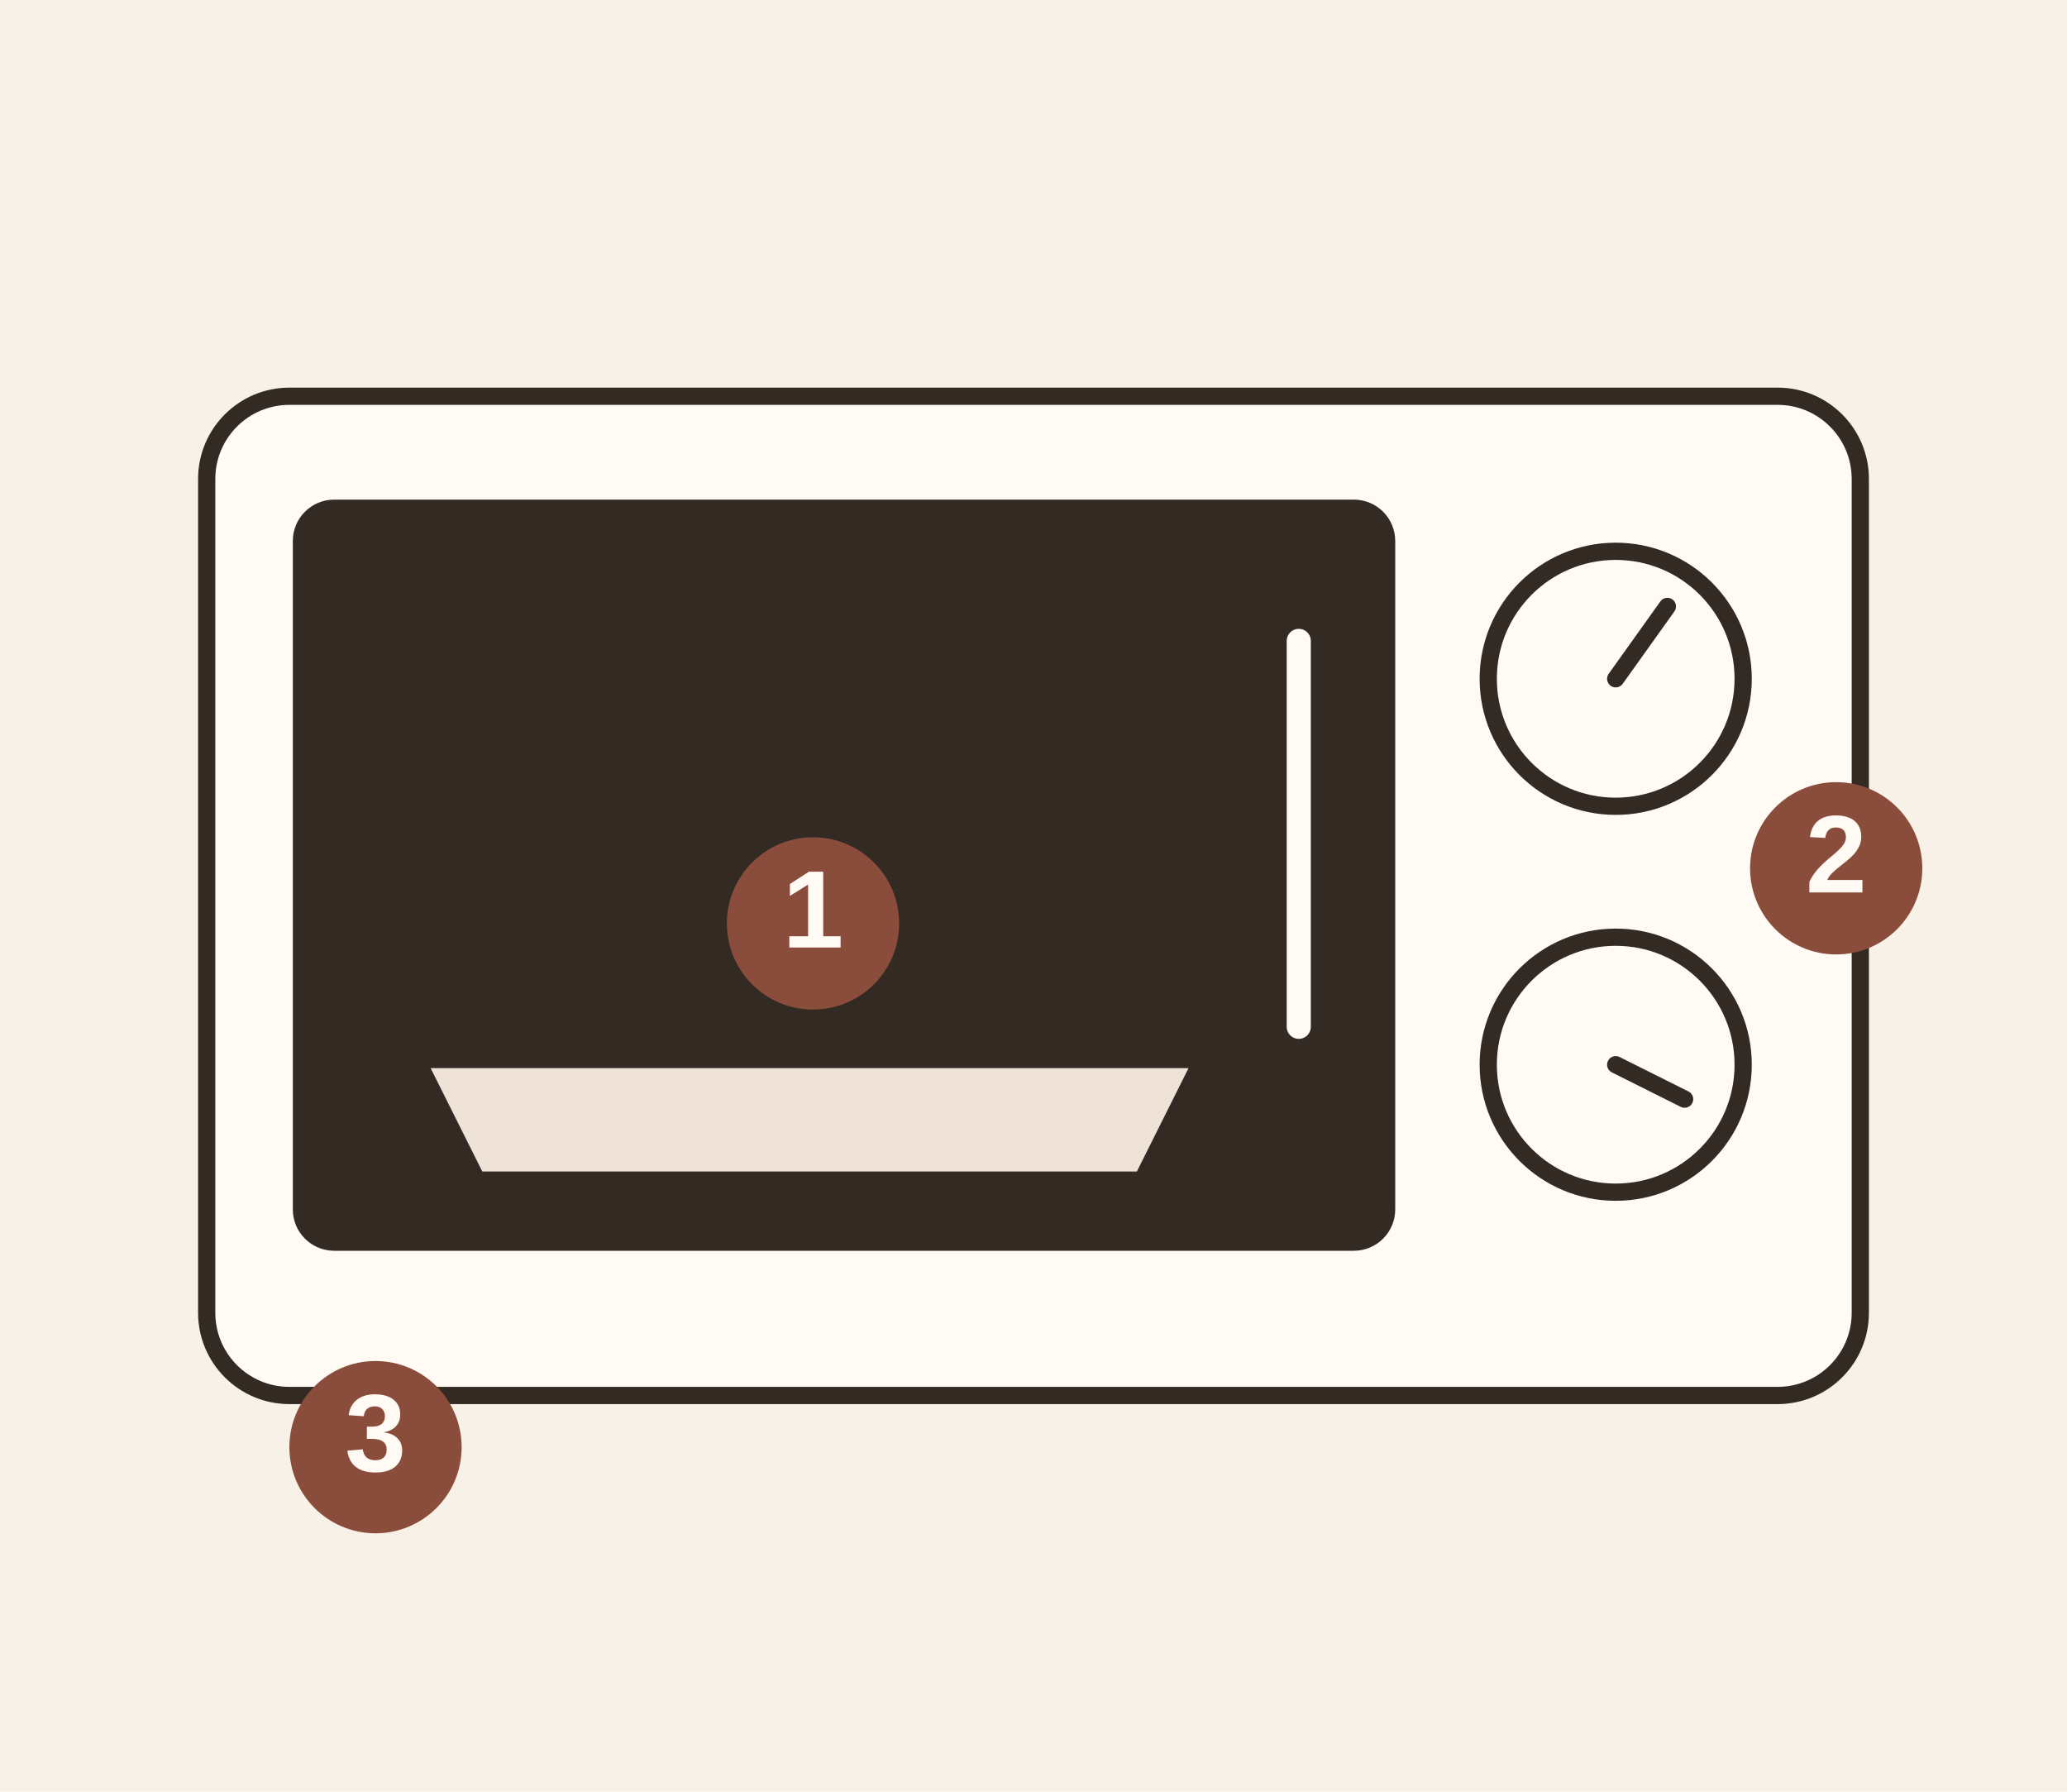
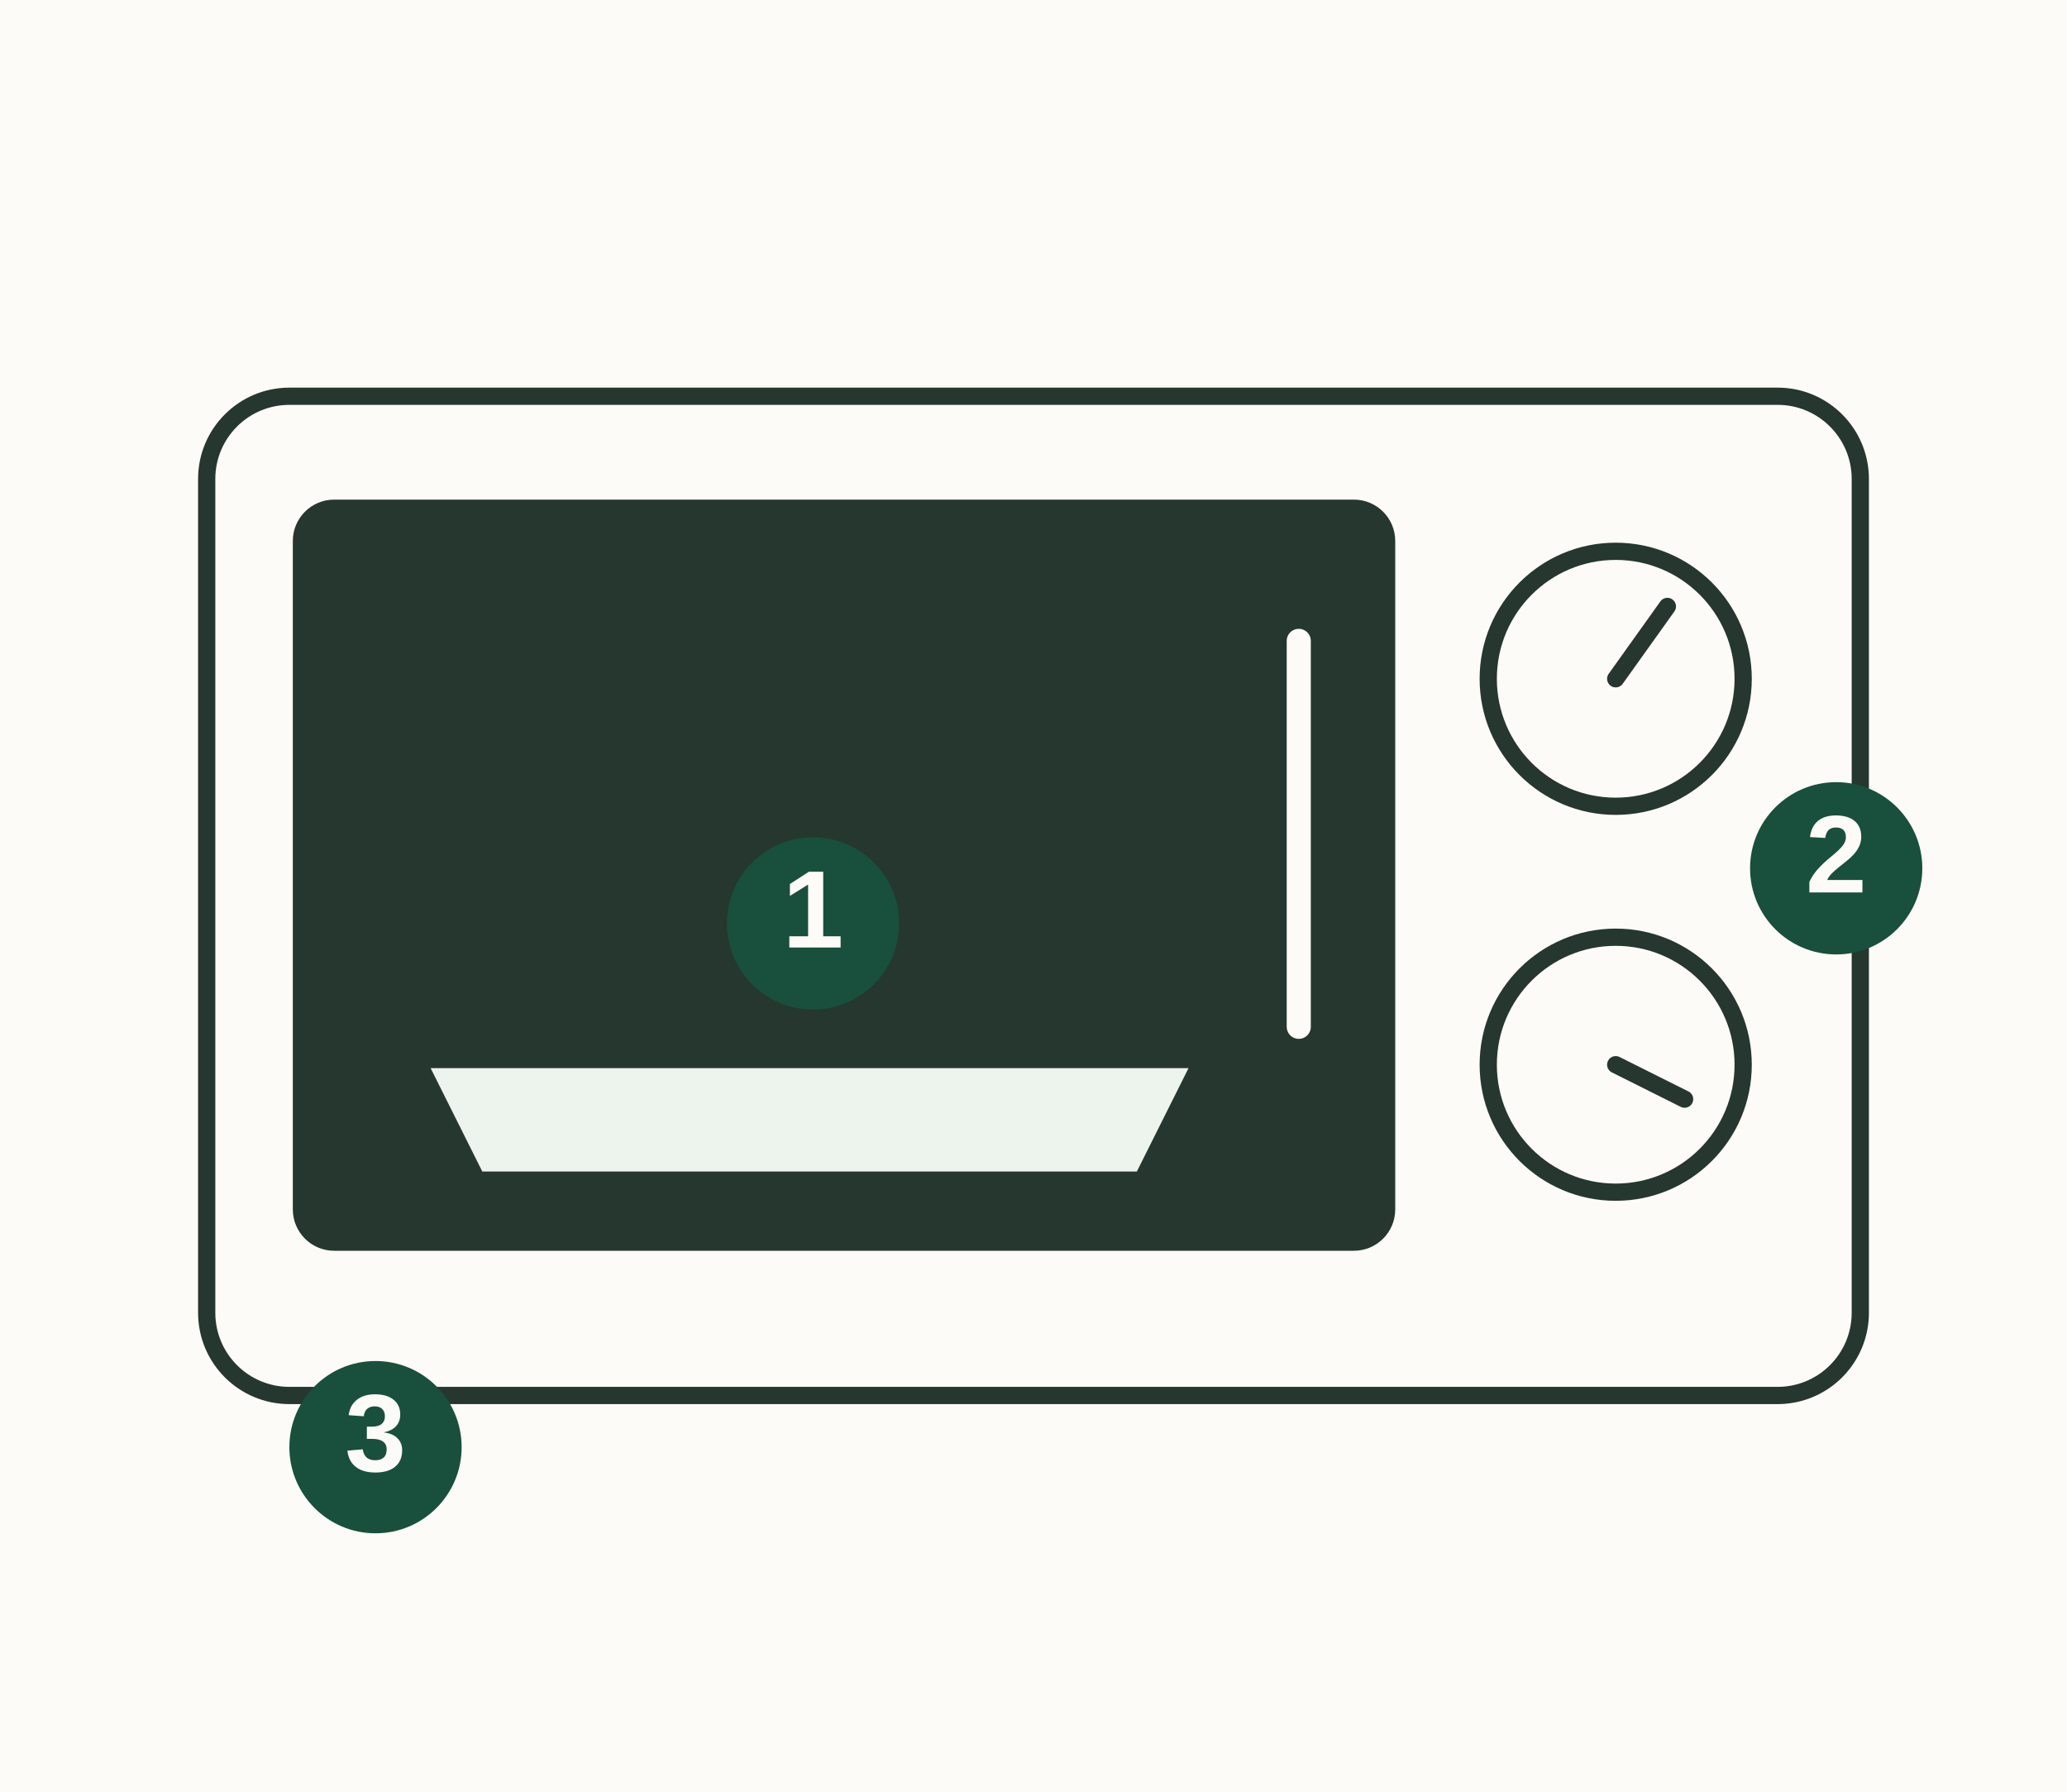
<svg xmlns="http://www.w3.org/2000/svg" viewBox="0 0 600 520" width="600" height="520">
-   <rect width="600" height="520" fill="#f7f1e8" />
-   <rect x="60" y="115" width="480" height="290" rx="24" fill="#fffaf4" stroke="#332a24" stroke-width="5" />
-   <rect x="85" y="145" width="320" height="218" rx="12" fill="#332a24" />
-   <path d="M125 310h220l-15 30H140Z" fill="#efe3d8" />
-   <path d="M377 186v112" stroke="#fffaf4" stroke-width="7" stroke-linecap="round" />
-   <circle cx="469" cy="197" r="37" fill="none" stroke="#332a24" stroke-width="5" stroke-linecap="round" stroke-linejoin="round" />
-   <circle cx="469" cy="309" r="37" fill="none" stroke="#332a24" stroke-width="5" stroke-linecap="round" stroke-linejoin="round" />
-   <path d="m469 197 15-21m-15 133 20 10" fill="none" stroke="#332a24" stroke-width="5" stroke-linecap="round" stroke-linejoin="round" />
-   <circle cx="236" cy="268" r="25" fill="#8b4d3b" />
-   <text x="236" y="275" text-anchor="middle" fill="#fffaf4" font-family="Arial,sans-serif" font-size="32" font-weight="700">1</text>
-   <circle cx="533" cy="252" r="25" fill="#8b4d3b" />
-   <text x="533" y="259" text-anchor="middle" fill="#fffaf4" font-family="Arial,sans-serif" font-size="32" font-weight="700">2</text>
-   <circle cx="109" cy="420" r="25" fill="#8b4d3b" />
-   <text x="109" y="427" text-anchor="middle" fill="#fffaf4" font-family="Arial,sans-serif" font-size="32" font-weight="700">3</text>
+   <rect width="600" height="520" fill="#fcfbf7" />
+   <rect x="60" y="115" width="480" height="290" rx="24" fill="#fcfbf7" stroke="#25372e" stroke-width="5" />
+   <rect x="85" y="145" width="320" height="218" rx="12" fill="#25372e" />
+   <path d="M125 310h220l-15 30H140Z" fill="#edf3ed" />
+   <path d="M377 186v112" stroke="#fcfbf7" stroke-width="7" stroke-linecap="round" />
+   <circle cx="469" cy="197" r="37" fill="none" stroke="#25372e" stroke-width="5" stroke-linecap="round" stroke-linejoin="round" />
+   <circle cx="469" cy="309" r="37" fill="none" stroke="#25372e" stroke-width="5" stroke-linecap="round" stroke-linejoin="round" />
+   <path d="m469 197 15-21m-15 133 20 10" fill="none" stroke="#25372e" stroke-width="5" stroke-linecap="round" stroke-linejoin="round" />
+   <circle cx="236" cy="268" r="25" fill="#194f3d" />
+   <text x="236" y="275" text-anchor="middle" fill="#fcfbf7" font-family="Arial,sans-serif" font-size="32" font-weight="700">1</text>
+   <circle cx="533" cy="252" r="25" fill="#194f3d" />
+   <text x="533" y="259" text-anchor="middle" fill="#fcfbf7" font-family="Arial,sans-serif" font-size="32" font-weight="700">2</text>
+   <circle cx="109" cy="420" r="25" fill="#194f3d" />
+   <text x="109" y="427" text-anchor="middle" fill="#fcfbf7" font-family="Arial,sans-serif" font-size="32" font-weight="700">3</text>
</svg>
